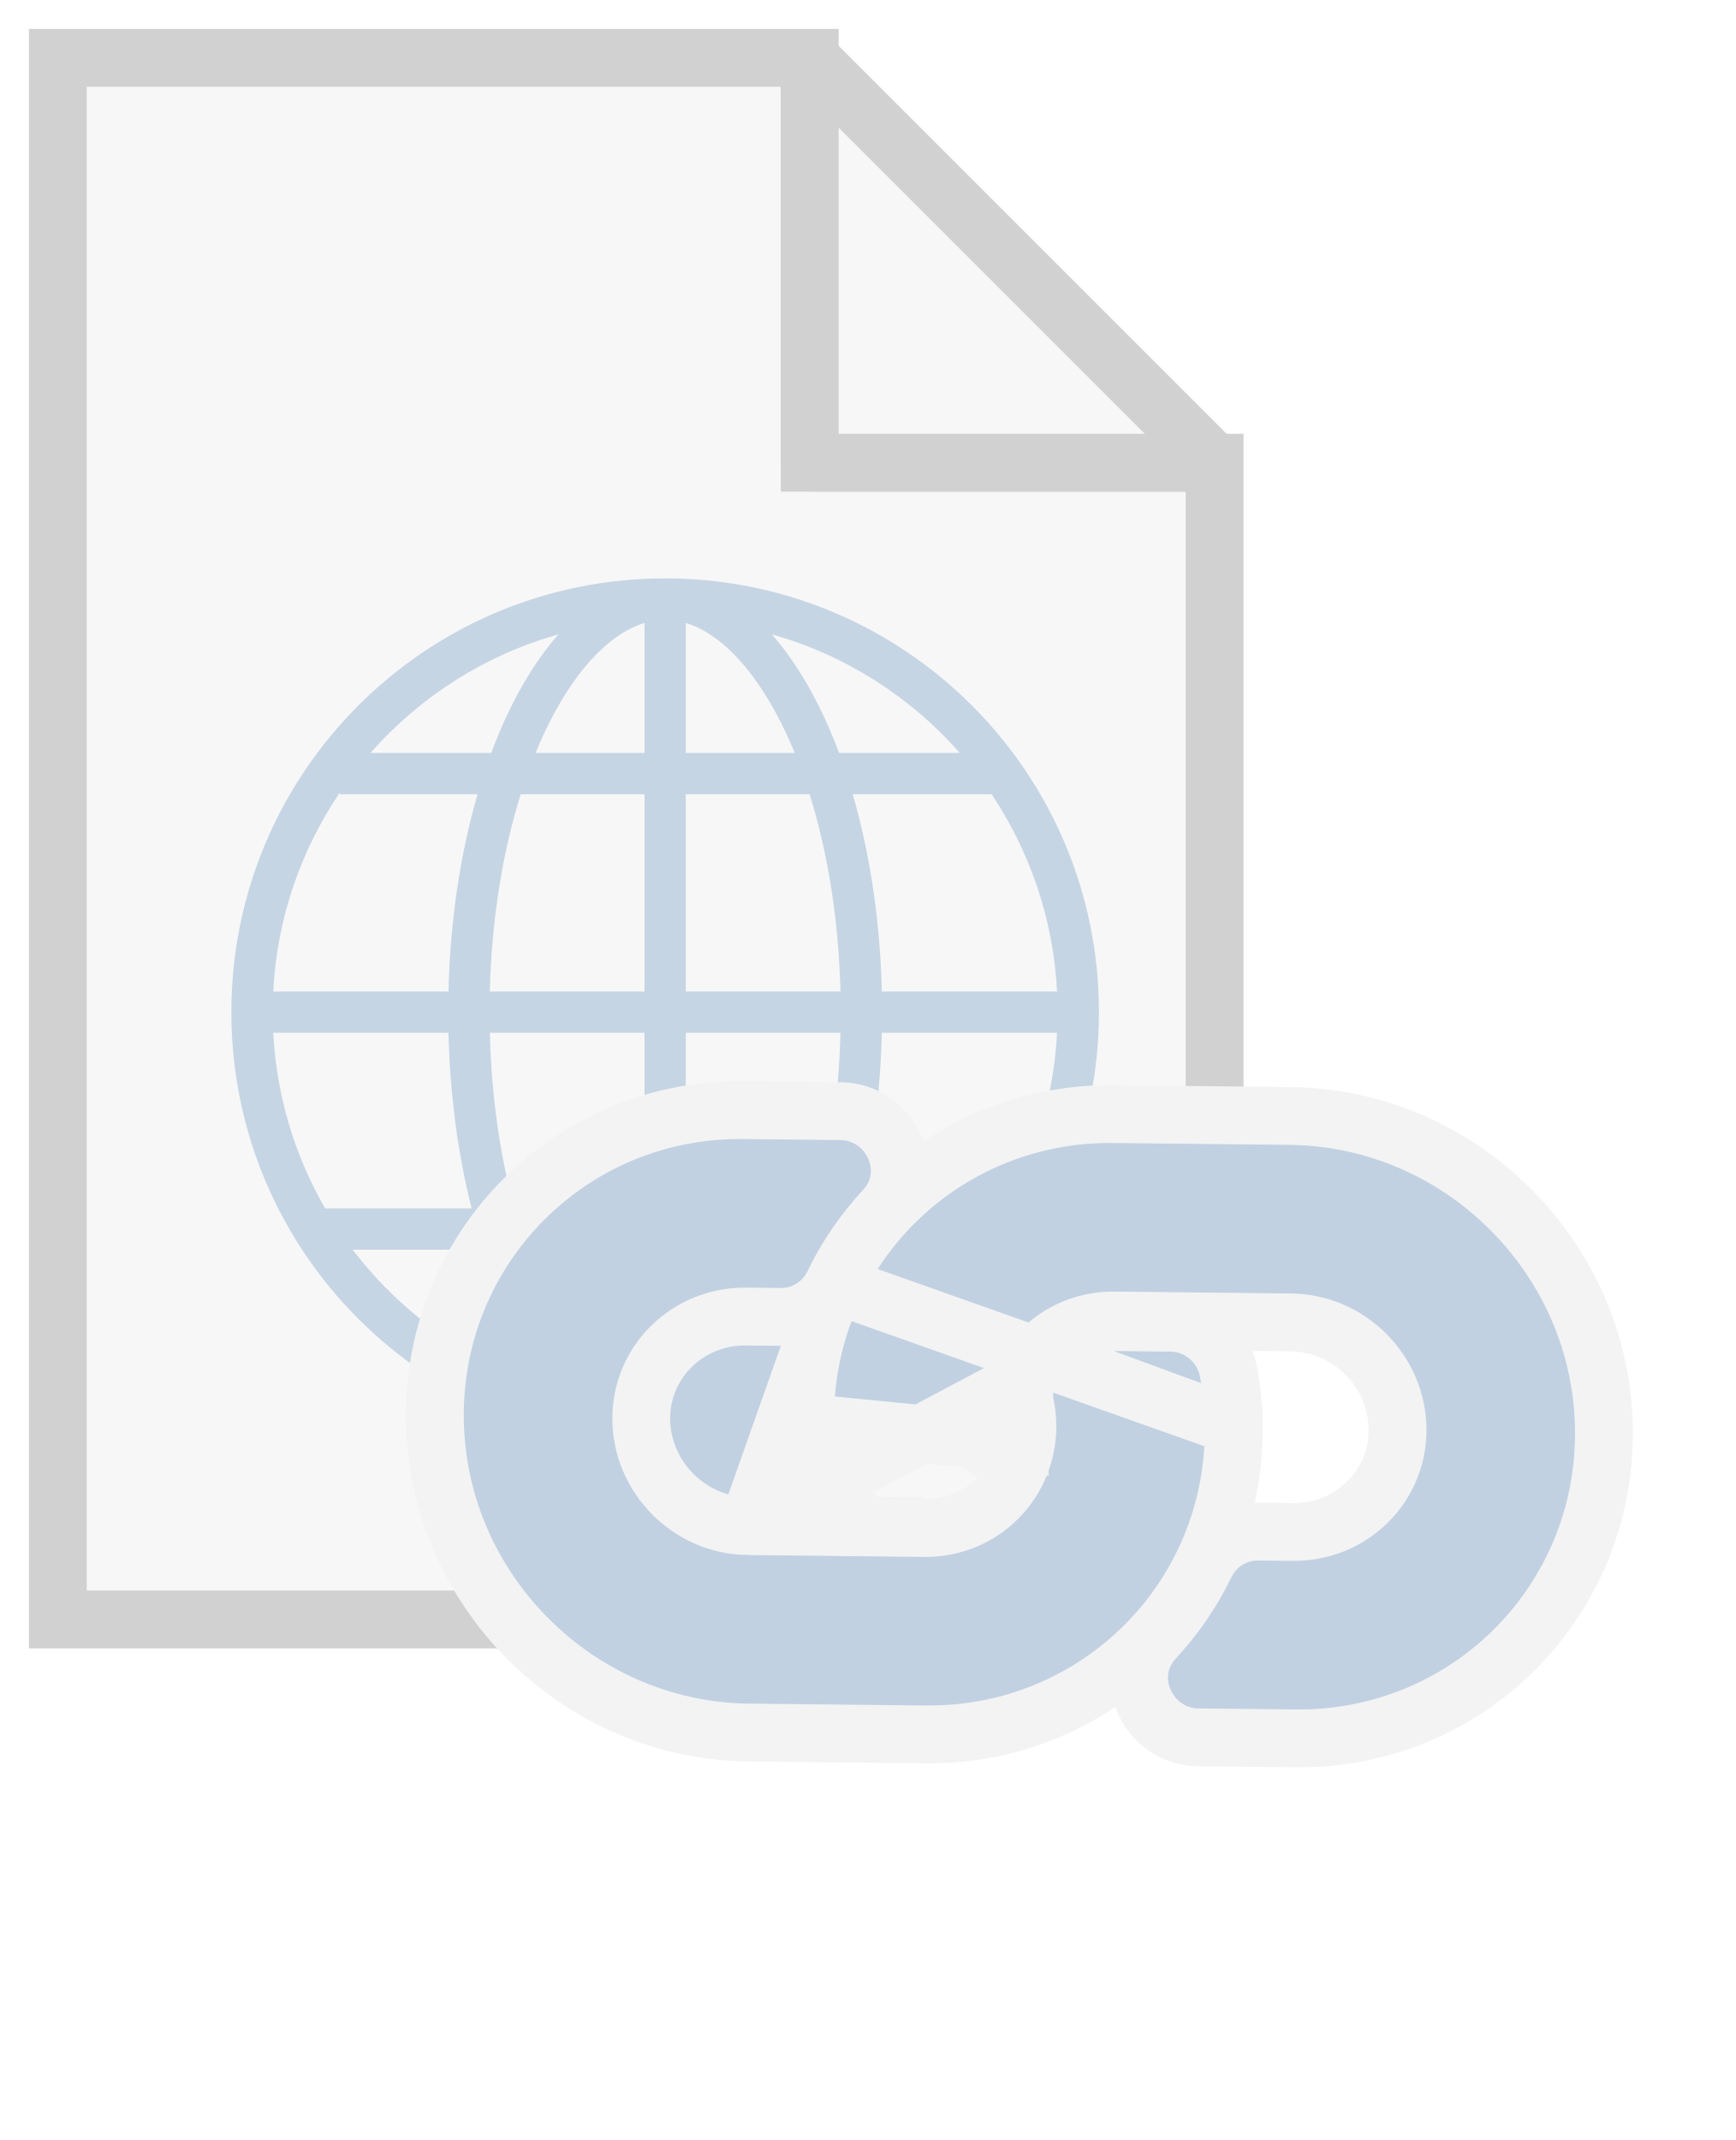
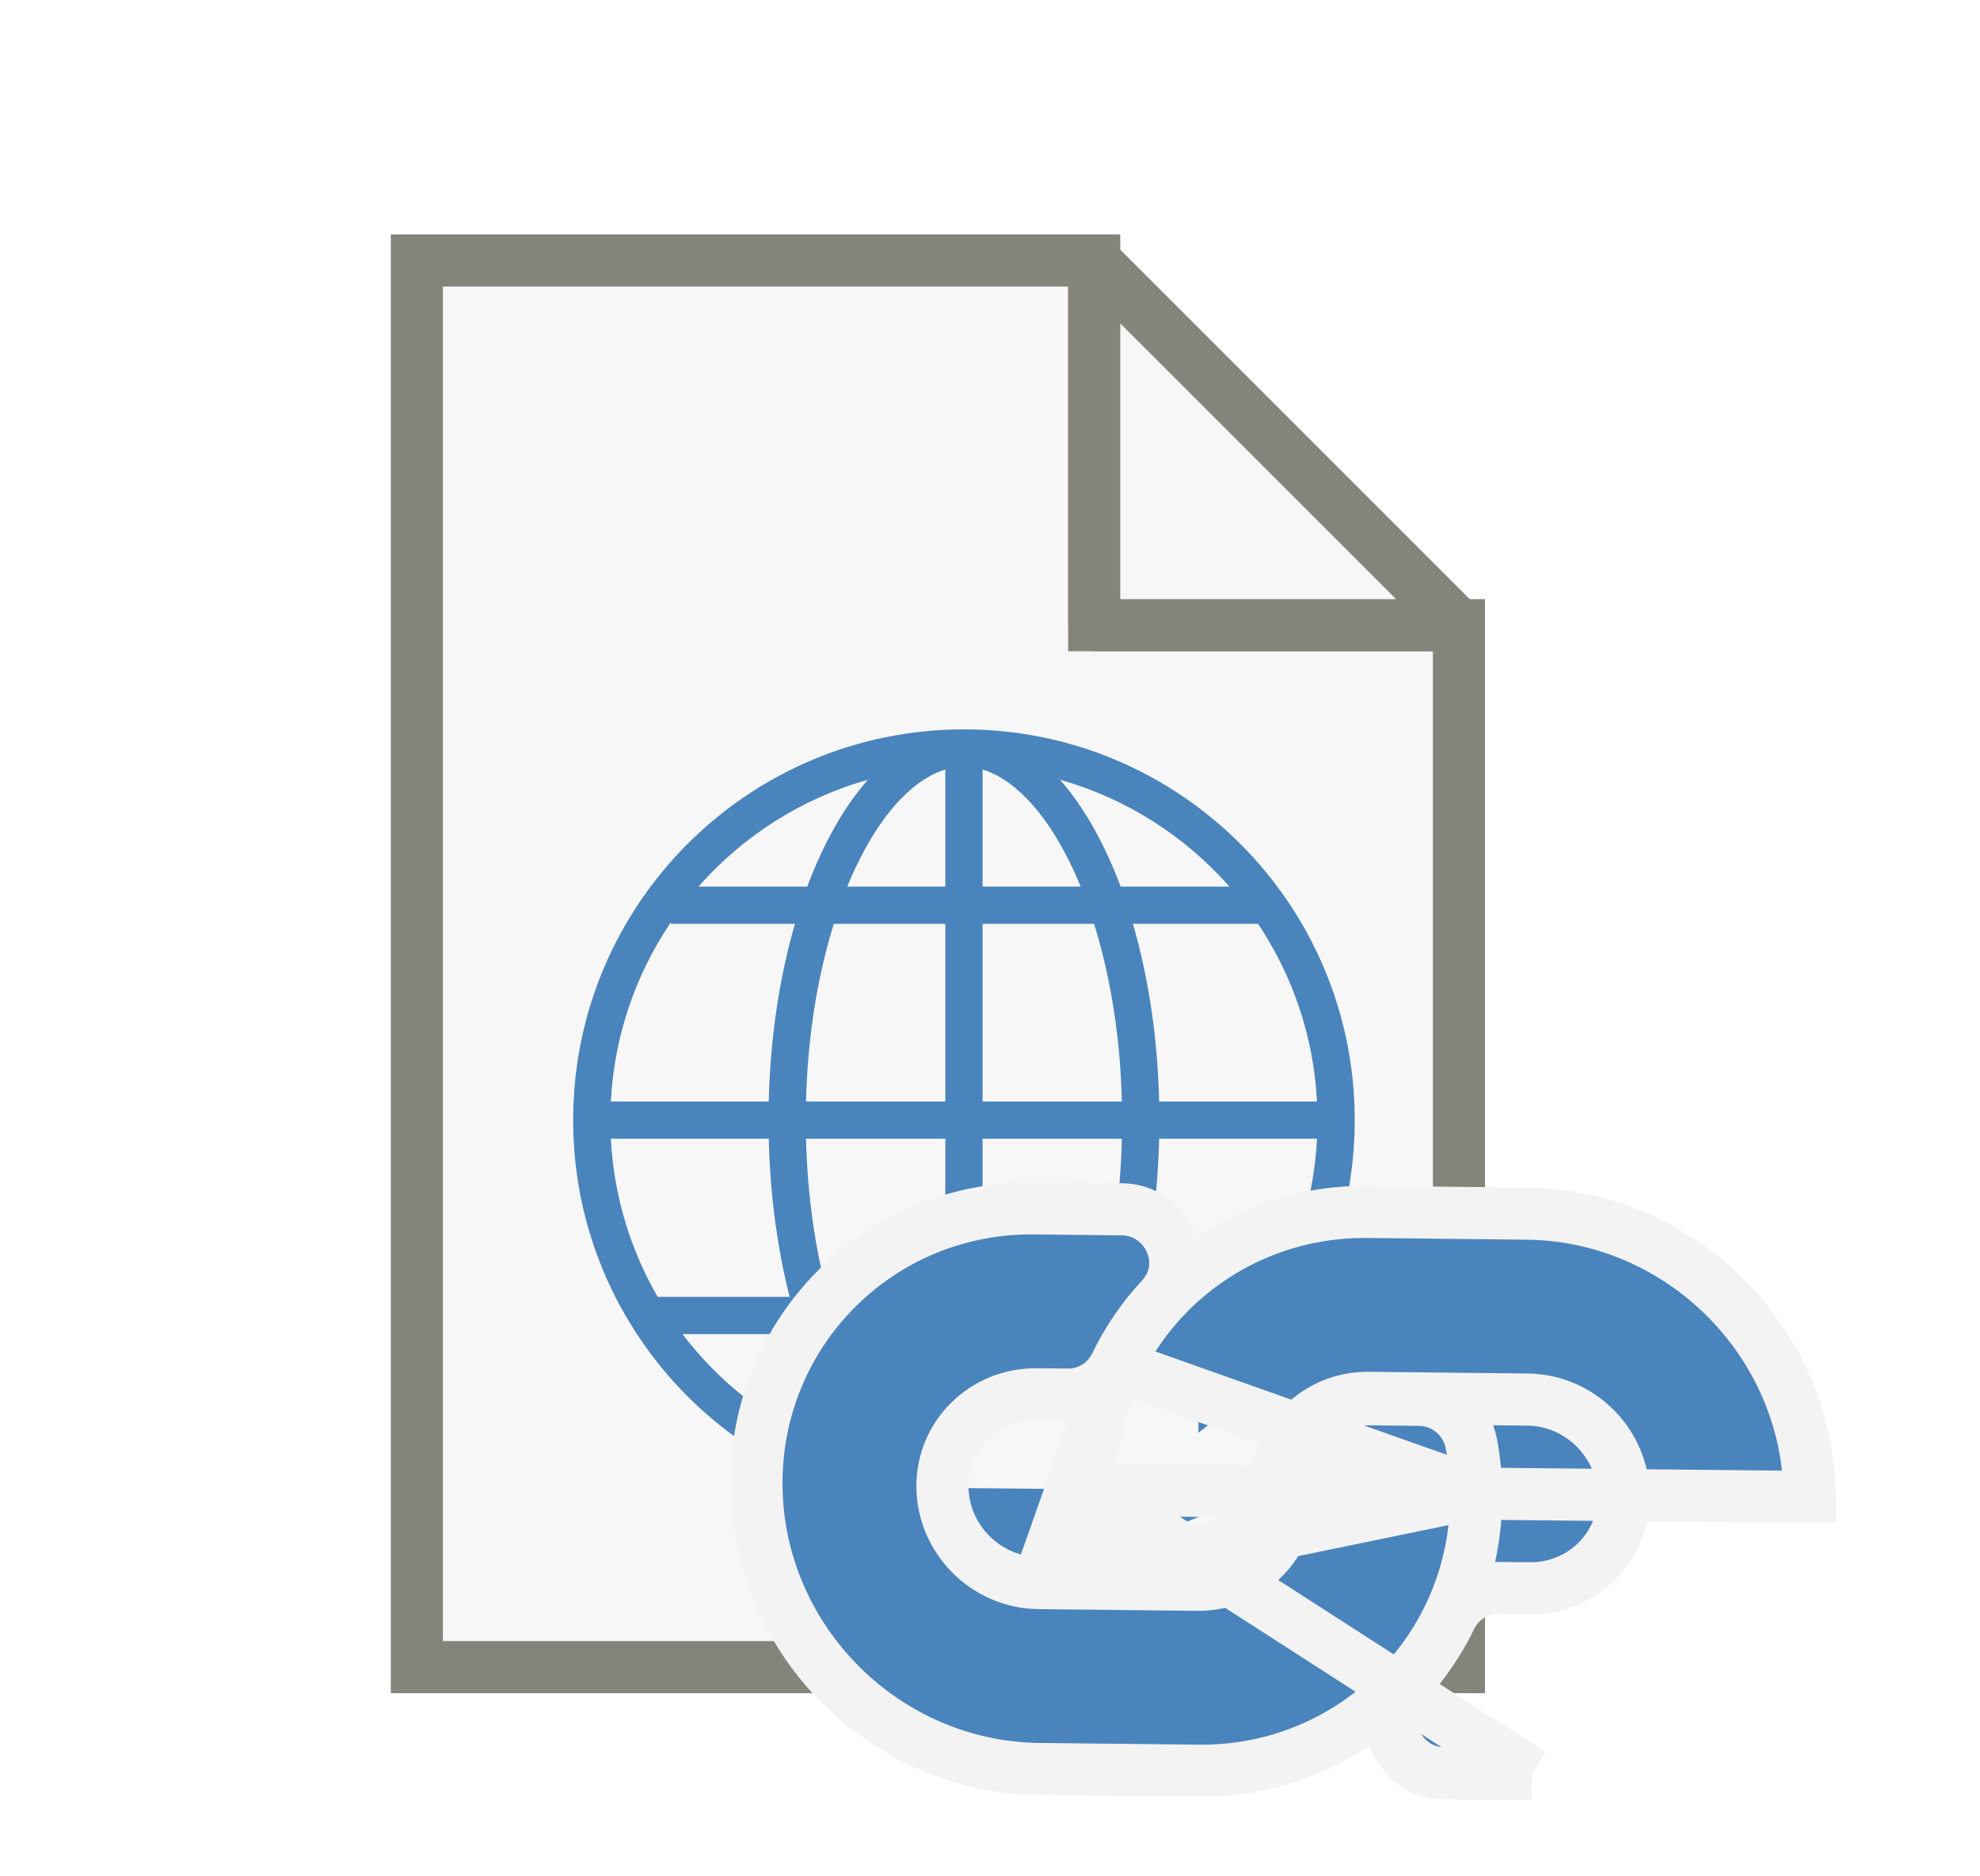
- <svg xmlns="http://www.w3.org/2000/svg" width="30" height="37" viewBox="0 0 30 37" fill="none">
-   <path d="M1 1V28H21V8H14V1H1Z" fill="#F7F7F7" stroke="#D1D1D1" />
-   <path d="M14 8V1L21 8H14Z" fill="#F7F7F7" stroke="#D1D1D1" stroke-linejoin="bevel" />
-   <path fill-rule="evenodd" clip-rule="evenodd" d="M11.143 24.23V21.607H9.117C9.229 21.922 9.353 22.215 9.487 22.484C10.009 23.527 10.605 24.066 11.143 24.23ZM8.893 20.893H11.143V17.857H8.469C8.496 18.964 8.649 19.994 8.893 20.893ZM7.754 17.857C7.78 18.946 7.921 19.974 8.155 20.893H5.622C5.101 19.991 4.781 18.959 4.724 17.857H7.754ZM8.469 17.143H11.143V13.732H9.003C8.695 14.714 8.5 15.878 8.469 17.143ZM8.257 13.732C7.963 14.743 7.783 15.903 7.754 17.143H4.724C4.789 15.873 5.205 14.695 5.875 13.703V13.732H8.257ZM9.26 13.018H11.143V10.77C10.605 10.934 10.009 11.473 9.487 12.516C9.408 12.675 9.332 12.842 9.26 13.018ZM8.493 13.018H6.405C7.257 12.05 8.38 11.327 9.656 10.968C9.201 11.483 8.804 12.184 8.493 13.018ZM6.098 21.607H8.362C8.69 22.607 9.134 23.441 9.656 24.032C8.221 23.628 6.978 22.763 6.098 21.607ZM13.513 22.484C12.991 23.527 12.395 24.066 11.857 24.23V21.607H13.883C13.771 21.922 13.647 22.215 13.513 22.484ZM14.638 21.607C14.31 22.607 13.866 23.441 13.344 24.032C14.779 23.628 16.022 22.763 16.902 21.607H14.638ZM17.378 20.893H14.845C15.079 19.974 15.22 18.946 15.246 17.857H18.276C18.219 18.959 17.899 19.991 17.378 20.893ZM18.276 17.143C18.211 15.885 17.803 14.717 17.144 13.732H14.743C15.037 14.743 15.217 15.903 15.246 17.143H18.276ZM14.531 17.143C14.5 15.878 14.305 14.714 13.997 13.732H11.857V17.143H14.531ZM14.507 13.018H16.595C15.743 12.05 14.62 11.327 13.344 10.968C13.799 11.483 14.195 12.184 14.507 13.018ZM13.74 13.018H11.857V10.77C12.395 10.934 12.991 11.473 13.513 12.516C13.592 12.675 13.668 12.842 13.74 13.018ZM14.531 17.857C14.504 18.964 14.351 19.994 14.107 20.893H11.857V17.857H14.531ZM19 17.5C19 13.358 15.642 10 11.5 10C7.358 10 4 13.358 4 17.5C4 21.642 7.358 25 11.5 25C15.642 25 19 21.642 19 17.5Z" fill="#C6D5E4" />
-   <path d="M21.331 24.654L21.331 24.654C21.362 27.649 18.964 30.008 16.023 29.988C16.011 29.988 16.002 29.988 15.999 29.988L15.998 29.988L12.946 29.955C9.983 29.923 7.55 27.49 7.519 24.527C7.486 21.556 9.881 19.161 12.852 19.194C12.852 19.194 12.852 19.194 12.852 19.194L14.537 19.212C15.39 19.221 15.901 20.254 15.286 20.916C14.936 21.294 14.638 21.726 14.408 22.2L21.331 24.654ZM21.331 24.654C21.328 24.338 21.297 24.022 21.238 23.71L21.238 23.71C21.149 23.234 20.736 22.874 20.241 22.869H20.241L19.285 22.859C19.285 22.859 19.285 22.859 19.285 22.859C18.758 22.853 18.294 23.075 17.975 23.42L17.974 23.42M21.331 24.654L17.974 23.42M12.929 26.386L12.93 26.386L15.981 26.419C16.98 26.43 17.773 25.633 17.763 24.637C17.761 24.507 17.745 24.388 17.727 24.298C17.697 24.143 17.703 23.983 17.745 23.831L12.929 26.386ZM12.929 26.386C11.921 26.375 11.088 25.537 11.087 24.526C11.086 23.541 11.896 22.752 12.899 22.763L13.493 22.769C13.887 22.773 14.24 22.549 14.408 22.2L12.929 26.386ZM17.974 23.42C17.866 23.537 17.788 23.678 17.745 23.831L17.974 23.42ZM13.919 24.596L13.919 24.596C13.888 21.601 16.286 19.242 19.227 19.262C19.239 19.262 19.248 19.262 19.251 19.262L19.252 19.262L19.252 19.262L22.304 19.295C25.267 19.327 27.7 21.76 27.731 24.723C27.764 27.694 25.369 30.089 22.398 30.056C22.398 30.056 22.398 30.056 22.398 30.056L20.713 30.038C19.86 30.029 19.349 28.996 19.964 28.334L19.964 28.334C20.314 27.956 20.612 27.524 20.842 27.05C21.01 26.701 21.363 26.477 21.757 26.481L22.352 26.487L22.352 26.487C23.355 26.498 24.164 25.709 24.163 24.724C24.162 23.713 23.329 22.875 22.321 22.864L22.32 22.864L19.269 22.831C19.269 22.831 19.269 22.831 19.269 22.831C18.27 22.82 17.477 23.617 17.487 24.613C17.489 24.743 17.506 24.862 17.523 24.952L13.919 24.596ZM13.919 24.596C13.922 24.912 13.953 25.228 14.012 25.54L14.012 25.54M13.919 24.596L14.012 25.54M14.012 25.54C14.101 26.016 14.514 26.376 15.009 26.381H15.009M14.012 25.54L15.009 26.381M15.009 26.381L15.965 26.391M15.009 26.381L15.965 26.391M16.909 25.49L16.909 25.49L16.909 25.49ZM16.909 25.49C16.962 25.432 17.002 25.362 17.023 25.285L16.909 25.49ZM15.965 26.391C15.965 26.391 15.965 26.391 15.965 26.391H15.965Z" fill="#C1D1E2" stroke="#F3F3F3" />
+ <svg xmlns="http://www.w3.org/2000/svg" width="38" height="36" viewBox="0 0 38 36" fill="none">
+   <path d="M8 5V32H28V12H21V5H8Z" fill="#F7F7F7" stroke="#84847B" />
+   <path d="M21 12V5L28 12H21Z" fill="#F7F7F7" stroke="#84847B" stroke-linejoin="bevel" />
+   <path fill-rule="evenodd" clip-rule="evenodd" d="M18.143 28.23V25.607H16.117C16.229 25.922 16.353 26.215 16.487 26.484C17.009 27.527 17.605 28.066 18.143 28.23ZM15.893 24.893H18.143V21.857H15.469C15.496 22.964 15.649 23.994 15.893 24.893ZM14.754 21.857C14.78 22.946 14.921 23.974 15.155 24.893H12.622C12.101 23.991 11.781 22.959 11.723 21.857H14.754ZM15.469 21.143H18.143V17.732H16.003C15.695 18.714 15.5 19.878 15.469 21.143ZM15.257 17.732C14.963 18.743 14.783 19.904 14.754 21.143H11.723C11.789 19.872 12.205 18.695 12.875 17.703V17.732H15.257ZM16.26 17.018H18.143V14.77C17.605 14.934 17.009 15.473 16.487 16.516C16.408 16.675 16.332 16.842 16.26 17.018ZM15.493 17.018H13.405C14.257 16.05 15.38 15.327 16.656 14.968C16.201 15.483 15.805 16.183 15.493 17.018ZM13.098 25.607H15.362C15.69 26.607 16.134 27.441 16.656 28.032C15.221 27.628 13.978 26.763 13.098 25.607ZM20.513 26.484C19.991 27.527 19.395 28.066 18.857 28.23V25.607H20.883C20.771 25.922 20.647 26.215 20.513 26.484ZM21.638 25.607C21.31 26.607 20.866 27.441 20.344 28.032C21.779 27.628 23.022 26.763 23.902 25.607H21.638ZM24.378 24.893H21.845C22.079 23.974 22.22 22.946 22.246 21.857H25.276C25.219 22.959 24.899 23.991 24.378 24.893ZM25.276 21.143C25.211 19.885 24.803 18.717 24.144 17.732H21.743C22.037 18.743 22.217 19.904 22.246 21.143H25.276ZM21.531 21.143C21.5 19.878 21.305 18.714 20.997 17.732H18.857V21.143H21.531ZM21.507 17.018H23.595C22.743 16.05 21.62 15.327 20.344 14.968C20.799 15.483 21.195 16.183 21.507 17.018ZM20.74 17.018H18.857V14.77C19.395 14.934 19.991 15.473 20.513 16.516C20.592 16.675 20.668 16.842 20.74 17.018ZM21.531 21.857C21.504 22.964 21.351 23.994 21.107 24.893H18.857V21.857H21.531ZM26 21.5C26 17.358 22.642 14 18.5 14C14.358 14 11 17.358 11 21.5C11 25.642 14.358 29 18.5 29C22.642 29 26 25.642 26 21.5Z" fill="#4A84BD" />
+   <rect x="17" y="26" width="6" height="5" fill="#F7F7F7" />
+   <path d="M28.331 28.654L28.331 28.654C28.362 31.649 25.964 34.008 23.023 33.988C23.011 33.988 23.002 33.988 22.999 33.988L22.998 33.988L19.946 33.955C16.983 33.923 14.55 31.49 14.518 28.527M28.331 28.654L21.408 26.2C21.638 25.726 21.936 25.294 22.286 24.916C22.901 24.254 22.39 23.221 21.537 23.212L19.852 23.194C19.852 23.194 19.852 23.194 19.852 23.194C16.881 23.161 14.486 25.555 14.518 28.527M28.331 28.654C28.328 28.338 28.297 28.022 28.238 27.71L28.238 27.71C28.148 27.234 27.736 26.874 27.241 26.869L26.285 26.858C25.758 26.853 25.294 27.075 24.975 27.42L24.974 27.42C24.866 27.537 24.788 27.678 24.745 27.83C24.703 27.983 24.697 28.143 24.727 28.298L25.218 28.202M28.331 28.654L19.929 30.386M14.518 28.527L15.018 28.522L14.518 28.527ZM19.929 30.386H19.929L22.981 30.419C22.981 30.419 22.981 30.419 22.981 30.419C23.98 30.43 24.773 29.633 24.763 28.637C24.761 28.507 24.744 28.388 24.727 28.298L25.218 28.202M19.929 30.386C18.921 30.375 18.088 29.537 18.087 28.526C18.086 27.54 18.895 26.752 19.898 26.763L20.493 26.769C20.887 26.773 21.24 26.548 21.408 26.2L19.929 30.386ZM25.218 28.202C25.239 28.314 25.261 28.464 25.262 28.632L25.227 27.965C25.205 28.042 25.202 28.123 25.218 28.202ZM20.919 28.596L20.919 28.596C20.888 25.601 23.286 23.242 26.227 23.262C26.239 23.262 26.248 23.262 26.251 23.262L26.252 23.262L29.304 23.295C32.267 23.327 34.7 25.76 34.731 28.723C34.731 28.723 34.731 28.723 34.731 28.723L34.231 28.728L20.919 28.596ZM20.919 28.596C20.922 28.912 20.953 29.228 21.012 29.54L21.012 29.54C21.101 30.016 21.514 30.376 22.009 30.381L22.009 30.381L22.965 30.391C22.965 30.391 22.965 30.391 22.965 30.391C23.492 30.397 23.956 30.175 24.275 29.83L24.276 29.83C24.384 29.713 24.462 29.572 24.505 29.419C24.547 29.267 24.553 29.106 24.523 28.951L24.032 29.048L24.523 28.952C24.506 28.862 24.489 28.743 24.487 28.613C24.477 27.617 25.27 26.82 26.269 26.831C26.269 26.831 26.269 26.831 26.269 26.831L29.32 26.864L29.32 26.864C30.329 26.875 31.162 27.713 31.163 28.724C31.164 29.709 30.355 30.498 29.352 30.487L28.757 30.481C28.363 30.477 28.01 30.701 27.842 31.049C27.612 31.524 27.314 31.956 26.964 32.334L26.964 32.334C26.349 32.996 26.86 34.029 27.713 34.038L29.398 34.056M20.919 28.596L29.398 34.056M29.398 34.056C29.398 34.056 29.398 34.056 29.398 34.056L29.398 34.056Z" fill="#4A84BD" stroke="#F3F3F3" />
</svg>
